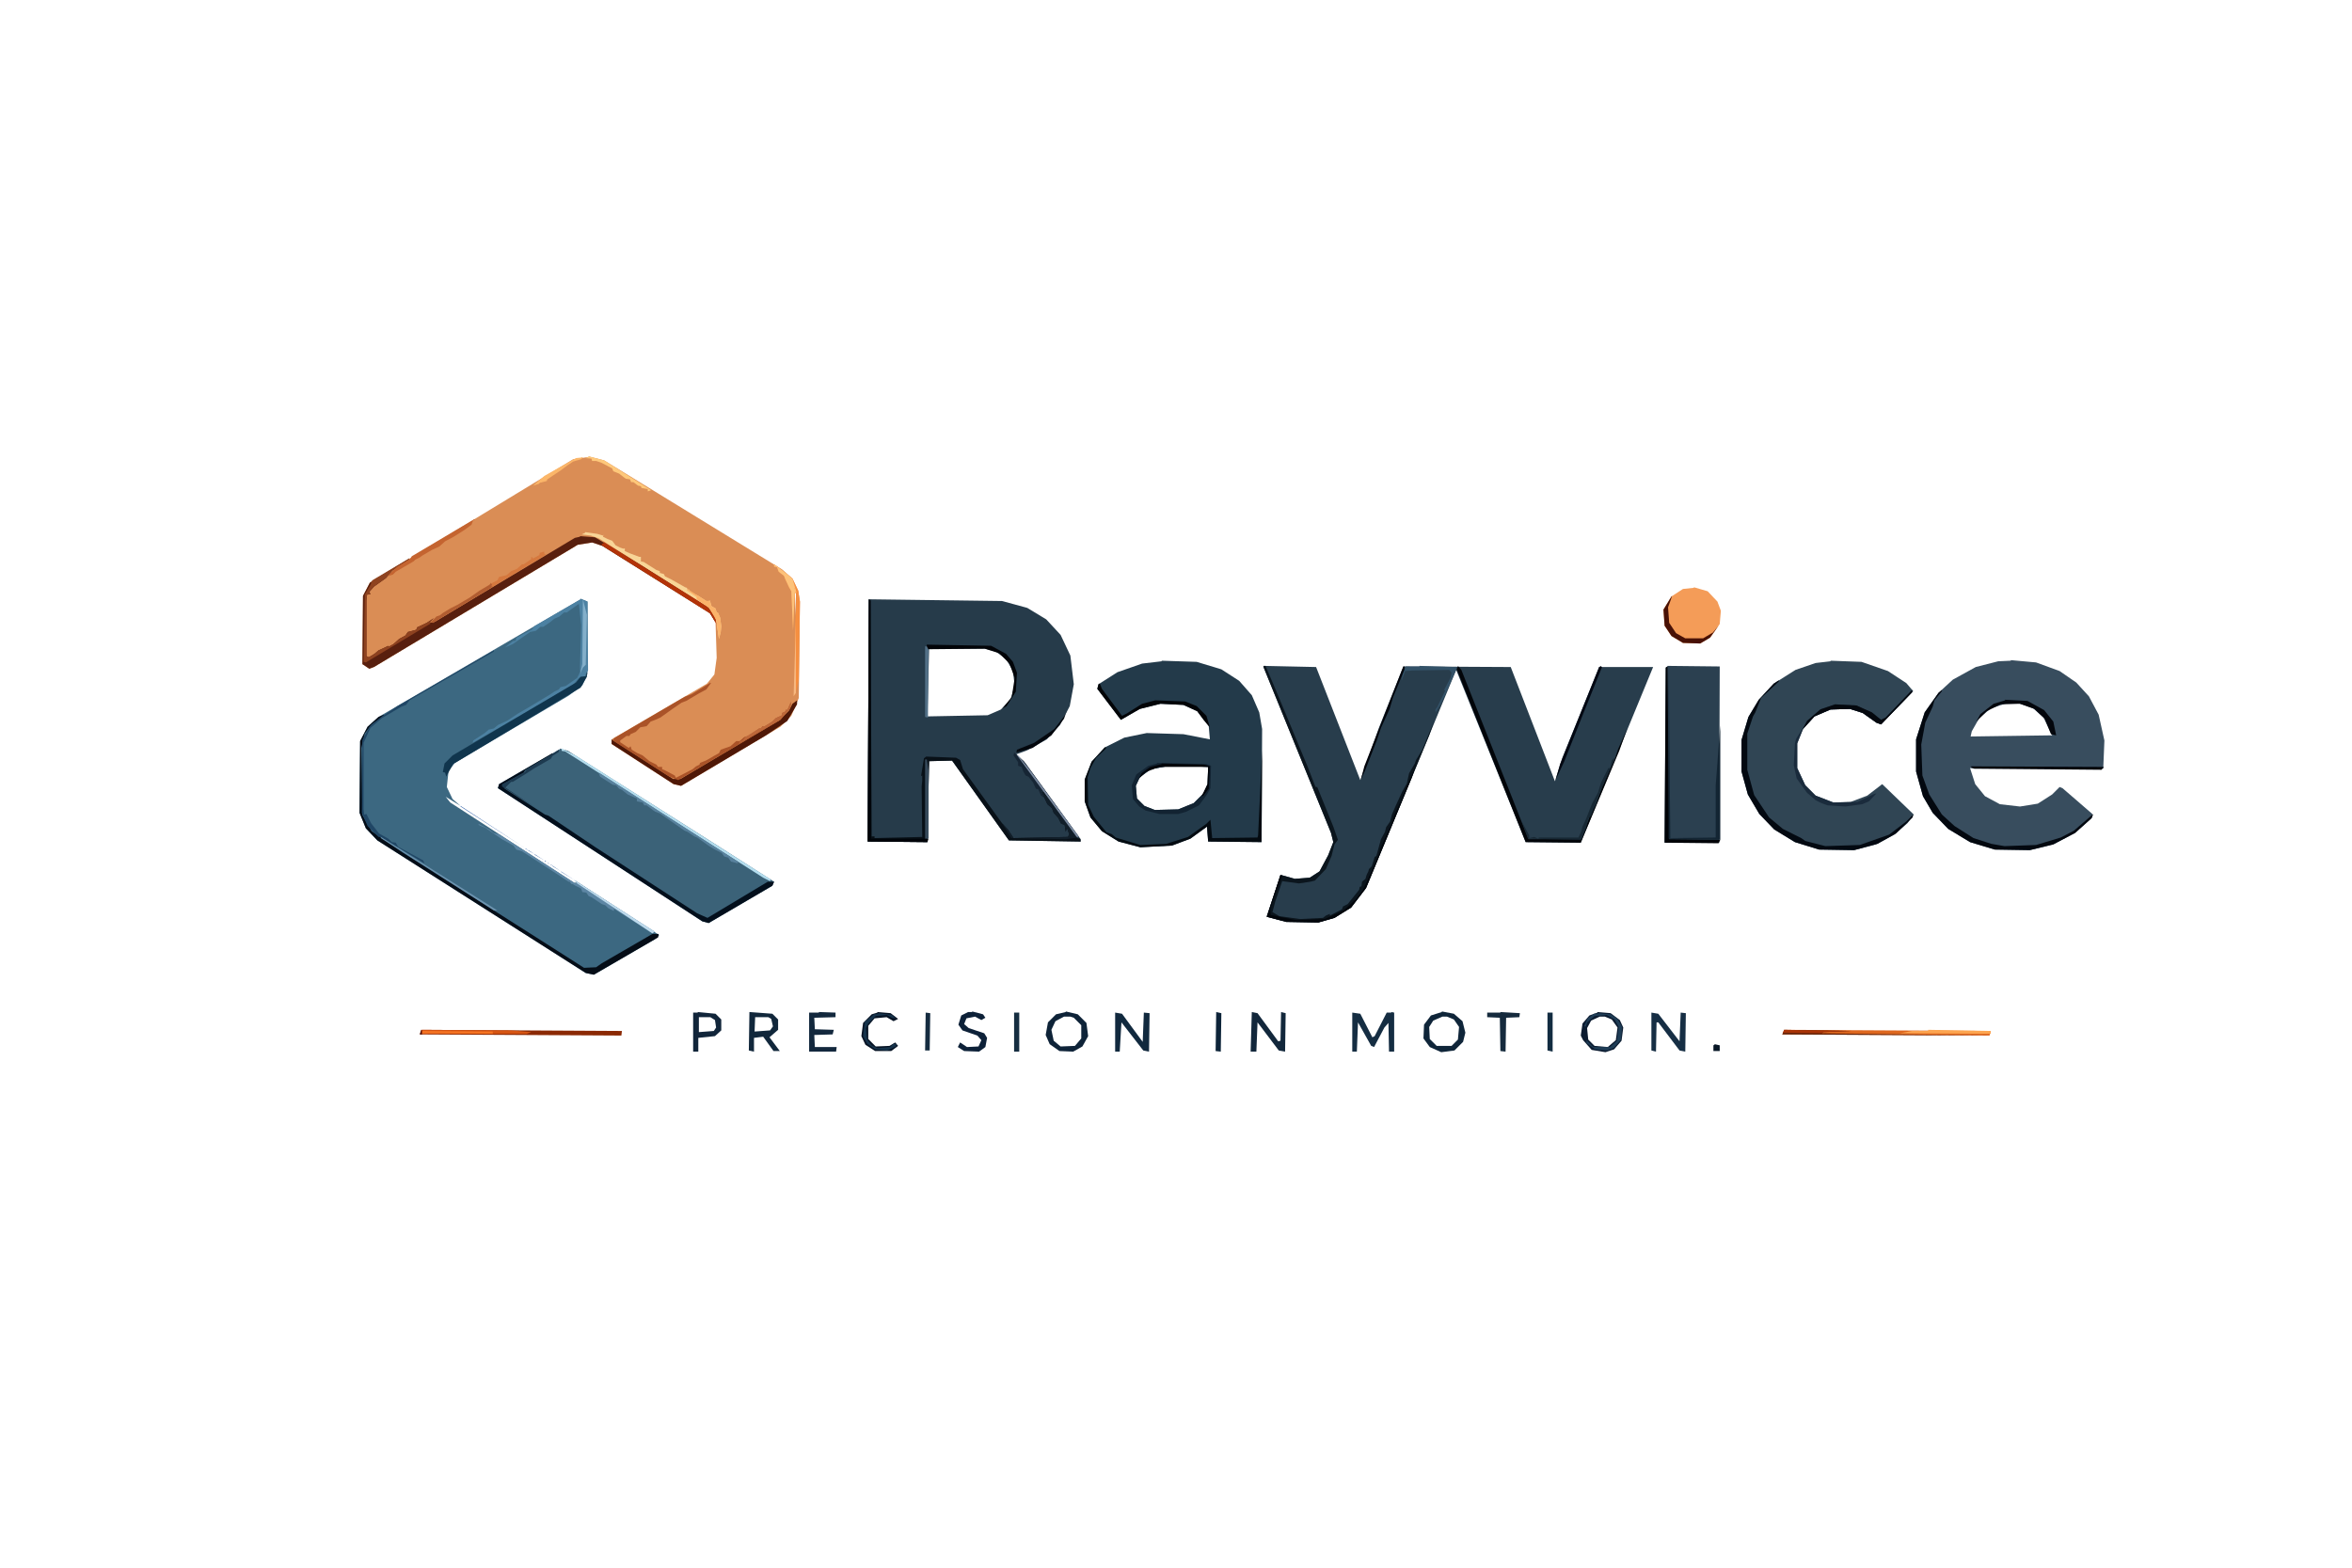
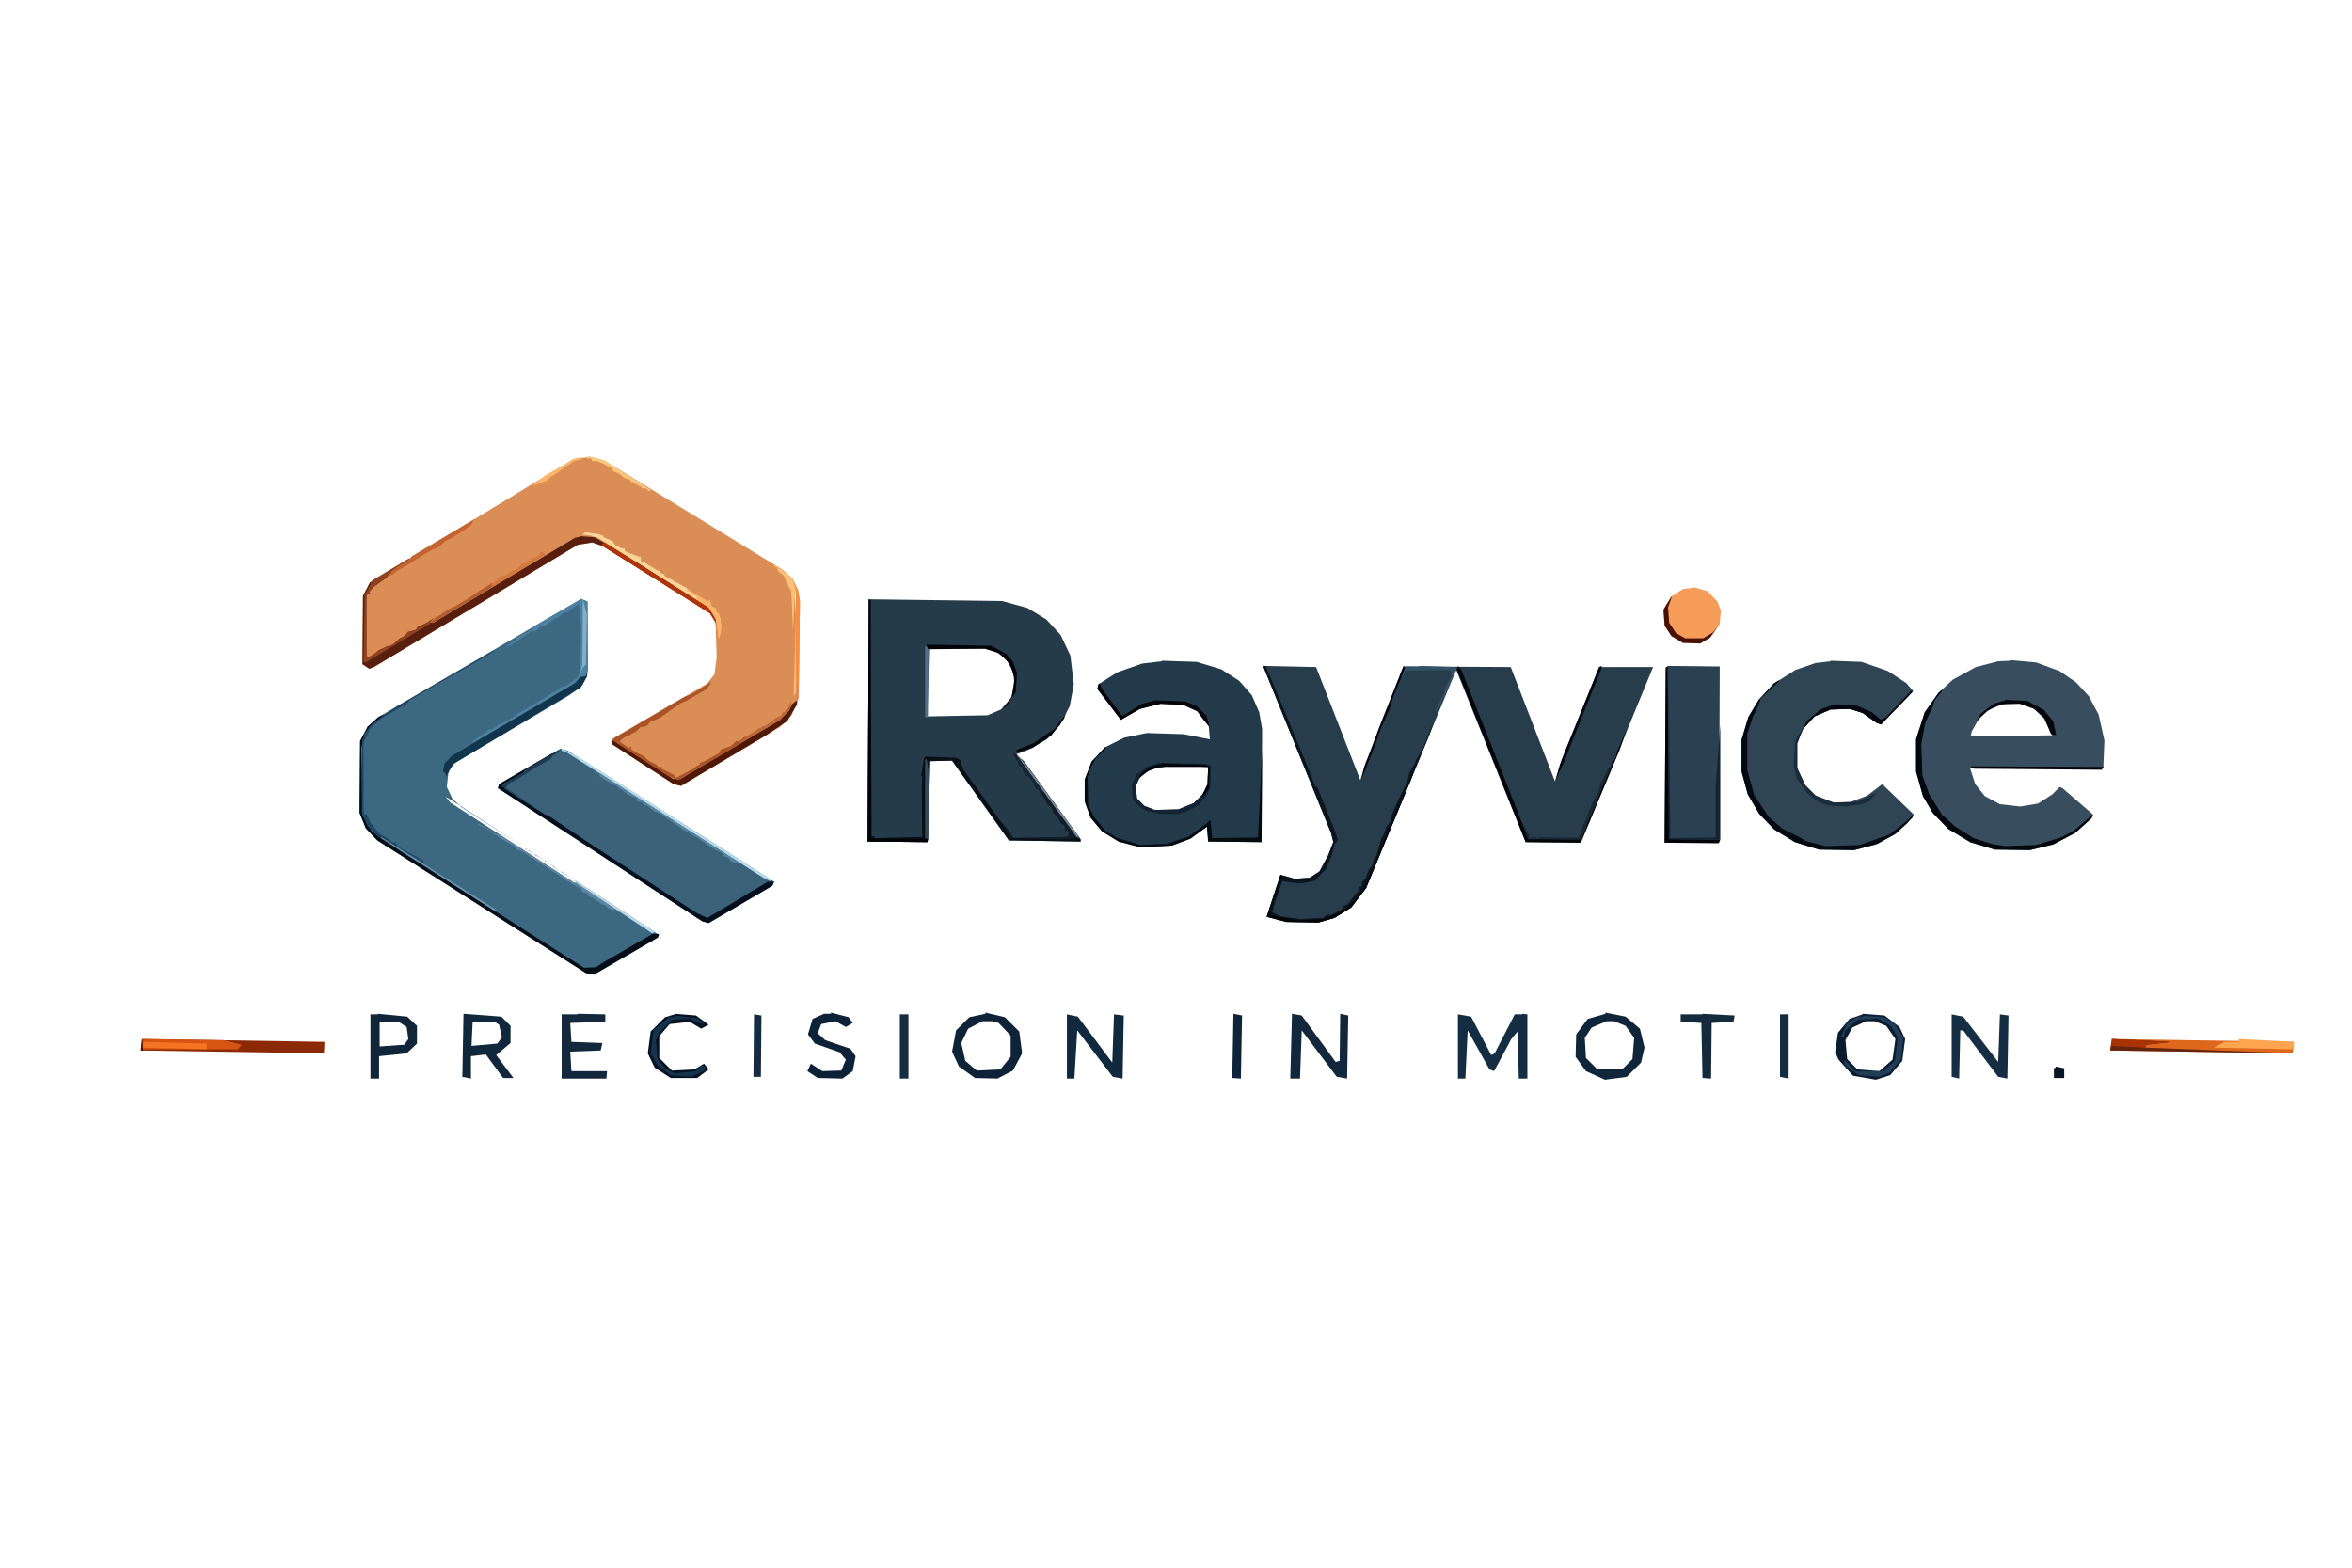
<svg xmlns="http://www.w3.org/2000/svg" version="1.1" width="4242" height="2828" viewBox="0 0 4096 2731" role="img">
  <path d="M1025 795 L1052 802 L1362 992 L1380 1008 L1390 1029 L1393 1048 L1391 1216 L1378 1247 L1359 1266 L1186 1369 L1173 1366 L1065 1296 L1065 1288 L1231 1191 L1244 1175 L1248 1146 L1246 1084 L1236 1068 L1049 951 L1031 945 L1006 949 L651 1162 L643 1165 L631 1157 L632 1038 L644 1015 L998 800 L1025 796 Z M1383 1024 L1384 1027 L1384 1024 Z M1384 1032 L1386 1073 L1386 1032 Z " fill="#DA8D55" />
  <path d="M1011 1043 L1023 1048 L1023 1174 L1014 1194 L990 1212 L792 1329 L781 1343 L778 1371 L788 1392 L802 1404 L776 1388 L784 1398 L1000 1538 L1005 1537 L1000 1533 L1148 1629 L1139 1637 L1034 1698 L1020 1695 L657 1464 L637 1443 L626 1416 L627 1291 L640 1266 L659 1249 L1011 1044 Z " fill="#3C6881" />
  <path d="M2201 1160 L2292 1162 L2369 1359 L2401 1269 L2444 1161 L2631 1162 L2708 1361 L2721 1320 L2785 1162 L2879 1162 L2753 1468 L2657 1467 L2536 1167 L2379 1547 L2353 1581 L2324 1599 L2296 1607 L2240 1606 L2206 1597 L2230 1524 L2255 1531 L2281 1529 L2298 1518 L2313 1490 L2322 1467 L2318 1451 L2200 1161 L2201 1161 Z " fill="#283D4C" />
  <path d="M1513 1044 L1745 1047 L1789 1059 L1822 1079 L1847 1106 L1864 1142 L1870 1192 L1863 1230 L1846 1263 L1823 1288 L1789 1307 L1770 1314 L1786 1330 L1882 1462 L1882 1466 L1757 1464 L1658 1325 L1618 1326 L1615 1467 L1511 1466 L1513 1045 Z M1618 1130 L1615 1248 L1720 1246 L1743 1236 L1760 1218 L1767 1194 L1764 1169 L1752 1148 L1734 1135 L1715 1130 Z " fill="#263B4A" />
  <path d="M3502 1150 L3546 1154 L3587 1169 L3616 1189 L3638 1213 L3655 1245 L3665 1290 L3663 1339 L3438 1339 L3431 1338 L3440 1366 L3457 1387 L3483 1401 L3518 1405 L3549 1400 L3574 1384 L3587 1371 L3592 1373 L3644 1418 L3644 1424 L3614 1451 L3576 1471 L3535 1481 L3474 1480 L3431 1467 L3393 1444 L3366 1416 L3349 1387 L3337 1344 L3337 1288 L3352 1241 L3376 1207 L3401 1184 L3441 1162 L3480 1152 L3502 1151 Z M3495 1225 L3467 1234 L3447 1251 L3434 1274 L3432 1283 L3574 1281 L3559 1250 L3541 1234 L3518 1226 L3513 1225 Z " fill="#384D5E" />
  <path d="M2023 1151 L2084 1153 L2127 1166 L2158 1186 L2180 1211 L2193 1241 L2198 1270 L2197 1467 L2104 1466 L2102 1440 L2073 1461 L2041 1473 L1986 1476 L1948 1466 L1919 1448 L1899 1424 L1889 1396 L1889 1358 L1901 1327 L1924 1302 L1958 1285 L1997 1277 L2061 1279 L2107 1288 L2105 1265 L2085 1239 L2061 1228 L2021 1226 L1985 1235 L1952 1254 L1911 1200 L1913 1192 L1946 1171 L1989 1156 L2023 1152 Z M2037 1334 L2004 1340 L1985 1354 L1978 1369 L1980 1391 L1993 1404 L2011 1411 L2052 1410 L2079 1399 L2096 1382 L2103 1366 L2104 1336 L2059 1334 Z " fill="#233A4A" />
  <path d="M3188 1151 L3242 1153 L3288 1169 L3320 1190 L3332 1204 L3276 1262 L3268 1259 L3244 1242 L3222 1235 L3188 1236 L3160 1248 L3140 1270 L3130 1295 L3130 1338 L3144 1368 L3162 1386 L3193 1398 L3223 1397 L3252 1386 L3278 1366 L3333 1419 L3322 1434 L3299 1454 L3267 1471 L3229 1481 L3168 1480 L3126 1467 L3090 1445 L3064 1418 L3044 1384 L3033 1344 L3033 1289 L3045 1249 L3063 1219 L3089 1191 L3127 1167 L3162 1155 L3188 1152 Z " fill="#304554" />
  <path d="M975 1304 L989 1308 L1243 1469 L1348 1536 L1345 1543 L1234 1608 L1223 1605 L867 1373 L869 1366 L975 1305 Z " fill="#3B6278" />
  <path d="M2904 1160 L2995 1161 L2994 1468 L2899 1468 L2901 1163 L2904 1161 Z " fill="#2B4050" />
  <path d="M1010 934 L1036 936 L1119 986 L1233 1058 L1246 1076 L1246 1084 L1236 1068 L1049 951 L1031 945 L1006 949 L651 1162 L643 1165 L631 1157 L632 1038 L644 1015 L714 972 L683 994 L672 1007 L651 1022 L643 1031 L645 1035 L639 1036 L638 1046 L638 1143 L642 1145 L652 1139 L659 1133 L670 1128 L676 1125 L676 1127 L685 1122 L695 1113 L706 1107 L710 1101 L725 1097 L726 1093 L743 1085 L755 1077 L748 1085 L759 1082 L1001 937 L1010 935 Z M641 1031 L642 1031 Z M694 1114 L695 1114 Z " fill="#581F0E" />
  <path d="M2950 1023 L2974 1030 L2991 1048 L2997 1064 L2995 1087 L2979 1110 L2961 1121 L2931 1120 L2911 1108 L2899 1090 L2897 1062 L2911 1039 L2931 1026 L2950 1024 Z " fill="#F49C58" />
  <path d="M1513 1044 L1516 1046 L1517 1260 L1518 1457 L1523 1457 L1523 1460 L1606 1458 L1605 1370 L1606 1360 L1606 1351 L1604 1352 L1609 1321 L1613 1318 L1665 1320 L1672 1324 L1677 1340 L1745 1434 L1756 1446 L1765 1460 L1860 1458 L1862 1453 L1858 1442 L1856 1449 L1854 1437 L1848 1435 L1843 1425 L1835 1416 L1832 1408 L1824 1401 L1817 1386 L1814 1380 L1819 1380 L1876 1460 L1881 1461 L1882 1466 L1757 1464 L1658 1325 L1618 1326 L1615 1467 L1511 1466 L1513 1045 Z M1605 1409 L1605 1410 Z M1604 1452 L1604 1453 Z " fill="#081017" />
  <path d="M2201 1160 L2204 1160 L2226 1212 L2277 1335 L2291 1371 L2294 1371 L2322 1440 L2330 1463 L2324 1471 L2319 1491 L2309 1514 L2290 1534 L2282 1536 L2262 1539 L2233 1535 L2228 1550 L2221 1570 L2216 1589 L2228 1596 L2264 1601 L2304 1599 L2309 1595 L2316 1592 L2316 1595 L2337 1584 L2339 1579 L2347 1575 L2367 1550 L2368 1545 L2371 1544 L2372 1536 L2378 1531 L2380 1524 L2383 1518 L2384 1514 L2389 1509 L2394 1493 L2397 1491 L2405 1462 L2412 1449 L2414 1441 L2421 1431 L2424 1419 L2431 1403 L2442 1379 L2450 1365 L2454 1347 L2464 1330 L2466 1324 L2477 1306 L2498 1255 L2489 1281 L2379 1547 L2353 1581 L2324 1599 L2296 1607 L2240 1606 L2206 1597 L2230 1524 L2255 1531 L2281 1529 L2298 1518 L2313 1490 L2322 1467 L2318 1451 L2200 1161 L2201 1161 Z M2412 1448 L2413 1448 Z M2331 1458 L2331 1460 Z M2381 1516 L2381 1517 Z M2381 1518 L2381 1521 L2381 1519 Z " fill="#0B151D" />
  <path d="M668 1244 L668 1247 L647 1262 L635 1278 L629 1303 L631 1420 L647 1448 L701 1485 L970 1656 L1017 1686 L1038 1685 L1048 1678 L1136 1627 L1147 1627 L1146 1633 L1034 1698 L1020 1695 L657 1464 L637 1443 L626 1416 L627 1291 L640 1266 L659 1249 L668 1245 Z " fill="#050D17" />
  <path d="M962 1311 L962 1314 L914 1342 L912 1346 L874 1367 L879 1374 L949 1419 L955 1421 L1037 1476 L1214 1591 L1223 1595 L1232 1599 L1337 1536 L1348 1536 L1345 1543 L1234 1608 L1223 1605 L867 1373 L869 1366 L962 1312 Z " fill="#030F1C" />
  <path d="M3382 1200 L3382 1204 L3369 1220 L3366 1231 L3353 1259 L3346 1297 L3348 1351 L3360 1384 L3382 1419 L3404 1439 L3437 1460 L3468 1470 L3491 1474 L3546 1472 L3589 1459 L3612 1447 L3642 1421 L3646 1418 L3642 1426 L3614 1451 L3576 1471 L3535 1481 L3474 1480 L3431 1467 L3393 1444 L3366 1416 L3349 1387 L3337 1344 L3337 1288 L3352 1241 L3376 1207 L3382 1202 Z " fill="#03080F" />
  <path d="M3098 1184 L3098 1187 L3067 1216 L3057 1241 L3053 1248 L3043 1278 L3043 1341 L3055 1385 L3081 1424 L3105 1444 L3137 1460 L3144 1465 L3179 1474 L3239 1472 L3290 1454 L3320 1431 L3332 1419 L3331 1424 L3302 1452 L3270 1470 L3229 1481 L3168 1480 L3126 1467 L3090 1445 L3064 1418 L3044 1384 L3033 1344 L3033 1289 L3045 1249 L3063 1219 L3089 1191 L3098 1185 Z " fill="#030911" />
  <path d="M1011 1043 L1023 1048 L1024 1168 L1020 1174 L1019 1179 L1008 1181 L997 1194 L823 1294 L824 1290 L844 1277 L851 1271 L860 1269 L867 1263 L884 1255 L902 1243 L921 1232 L956 1211 L965 1205 L973 1201 L976 1197 L985 1195 L1005 1181 L1010 1171 L1010 1161 L1012 1089 L1008 1052 L995 1061 L987 1067 L982 1067 L974 1074 L965 1078 L959 1083 L946 1092 L941 1092 L933 1099 L923 1101 L910 1110 L893 1122 L879 1128 L893 1117 L898 1116 L899 1111 L927 1096 L930 1091 L1011 1044 Z M946 1089 L947 1089 Z M935 1097 L935 1098 Z M934 1098 L934 1099 Z M838 1280 L838 1281 Z " fill="#4C81A2" />
-   <path d="M3107 1794 L3467 1796 L3465 1804 L3104 1802 L3107 1795 Z " fill="#DE671E" />
+   <path d="M 3678 1810 L 3995 1815 L 3993 1835 L 3675 1830 L 3678 1812 Z" fill="#DE671E" />
  <path d="M1022 1168 L1022 1179 L1011 1198 L789 1331 L779 1349 L777 1353 L775 1346 L771 1345 L774 1330 L788 1316 L1003 1189 L1011 1179 L1020 1178 L1022 1170 Z " fill="#10354D" />
-   <path d="M733 1794 L1083 1796 L1082 1804 L731 1802 L733 1795 Z " fill="#8B2904" />
+   <path d="M 247 1810 L 565 1815 L 564 1835 L 245 1830 L 247 1812 Z" fill="#8B2904" />
  <path d="M1388 1219 L1388 1227 L1371 1256 L1334 1281 L1186 1369 L1173 1366 L1065 1296 L1065 1288 L1172 1357 L1185 1357 L1357 1255 L1374 1238 L1380 1226 L1388 1220 Z " fill="#4F1807" />
  <path d="M2539 1160 L2545 1167 L2628 1376 L2660 1457 L2662 1462 L2754 1462 L2769 1421 L2779 1402 L2791 1369 L2813 1320 L2818 1305 L2834 1269 L2820 1308 L2753 1468 L2657 1467 L2537 1166 L2539 1161 Z " fill="#020509" />
  <path d="M1236 1189 L1238 1190 L1230 1201 L1217 1208 L1195 1221 L1187 1224 L1171 1235 L1150 1250 L1141 1254 L1133 1257 L1126 1265 L1115 1267 L1107 1275 L1098 1279 L1096 1282 L1091 1282 L1080 1290 L1080 1293 L1095 1303 L1098 1300 L1100 1306 L1110 1312 L1119 1316 L1131 1326 L1143 1332 L1146 1336 L1153 1336 L1153 1340 L1158 1342 L1175 1351 L1177 1355 L1206 1340 L1212 1335 L1218 1332 L1219 1329 L1229 1325 L1238 1320 L1243 1317 L1252 1312 L1255 1306 L1272 1300 L1282 1291 L1288 1291 L1296 1284 L1303 1282 L1322 1269 L1325 1269 L1328 1265 L1332 1265 L1345 1257 L1351 1251 L1362 1246 L1362 1242 L1367 1240 L1369 1236 L1371 1237 L1378 1222 L1376 1234 L1359 1254 L1181 1359 L1164 1352 L1067 1290 L1069 1286 L1192 1214 L1205 1209 L1236 1190 Z M1096 1278 L1097 1278 Z M1095 1279 L1096 1279 Z M1221 1205 L1221 1206 Z M1328 1264 L1328 1265 Z M1219 1327 L1219 1328 Z M1220 1328 L1220 1329 Z " fill="#AA5328" />
  <path d="M1926 1301 L1926 1304 L1909 1320 L1899 1338 L1894 1354 L1895 1402 L1905 1423 L1927 1450 L1936 1453 L1943 1459 L1986 1472 L2031 1470 L2069 1458 L2101 1435 L2108 1428 L2111 1460 L2190 1459 L2191 1455 L2198 1307 L2197 1467 L2104 1466 L2102 1440 L2073 1461 L2041 1473 L1986 1476 L1948 1466 L1919 1448 L1899 1424 L1889 1396 L1889 1358 L1901 1327 L1924 1302 L1926 1302 Z M2177 1458 L2177 1459 Z " fill="#040B11" />
  <path d="M2904 1160 L2907 1462 L2996 1463 L2993 1469 L2899 1468 L2901 1163 L2904 1161 Z " fill="#000307" />
  <path d="M3330 1201 L3330 1206 L3276 1262 L3268 1259 L3244 1242 L3222 1235 L3188 1236 L3160 1248 L3140 1270 L3130 1295 L3130 1338 L3144 1368 L3162 1386 L3193 1398 L3235 1397 L3262 1384 L3268 1382 L3255 1396 L3243 1401 L3214 1405 L3183 1403 L3177 1401 L3170 1398 L3162 1394 L3147 1381 L3134 1363 L3129 1356 L3124 1333 L3126 1295 L3128 1287 L3149 1254 L3172 1235 L3196 1227 L3233 1229 L3260 1241 L3276 1254 L3284 1250 L3330 1202 Z M3255 1393 L3256 1393 Z M3254 1394 L3255 1394 Z M3239 1401 L3240 1401 Z " fill="#1A2B3C" />
  <path d="M2015 1329 L2101 1331 L2109 1334 L2108 1373 L2102 1384 L2088 1403 L2080 1407 L2066 1414 L2052 1418 L2019 1418 L1995 1412 L1984 1405 L1973 1392 L1971 1368 L1979 1349 L2000 1334 L2015 1330 Z M2037 1334 L2004 1340 L1985 1354 L1978 1369 L1980 1391 L1993 1404 L2011 1411 L2052 1410 L2079 1399 L2096 1382 L2103 1366 L2104 1336 L2059 1334 Z M1971 1363 L1971 1364 Z " fill="#122332" />
-   <path d="M2423 1763 L2428 1764 L2428 1832 L2419 1832 L2418 1782 L2411 1790 L2393 1824 L2388 1822 L2365 1781 L2363 1832 L2355 1832 L2355 1764 L2369 1766 L2390 1807 L2394 1805 L2415 1764 L2423 1764 Z " fill="#152D42" />
+   <path d="M 2651 1766 L 2660 1767 L 2660 1879 L 2645 1879 L 2643 1797 L 2632 1810 L 2602 1866 L 2594 1863 L 2556 1795 L 2552 1879 L 2539 1879 L 2539 1767 L 2562 1771 L 2597 1838 L 2603 1835 L 2638 1767 L 2651 1767 Z" fill="#152D42" />
  <path d="M1513 1044 L1516 1046 L1517 1461 L1617 1461 L1615 1467 L1511 1466 L1513 1045 Z " fill="#000409" />
  <path d="M1022 926 L1022 927 Z M1019 927 L1040 930 L1050 933 L1051 931 L1050 935 L1058 939 L1066 942 L1072 950 L1080 954 L1086 956 L1088 955 L1088 960 L1097 964 L1113 970 L1116 970 L1116 978 L1121 979 L1143 993 L1149 995 L1149 998 L1156 1000 L1158 1004 L1170 1010 L1193 1023 L1196 1024 L1198 1028 L1199 1026 L1203 1032 L1216 1038 L1230 1047 L1234 1047 L1236 1046 L1239 1056 L1246 1060 L1248 1067 L1250 1067 L1254 1076 L1256 1091 L1255 1101 L1252 1113 L1247 1080 L1235 1059 L1043 938 L1029 933 L1013 931 L1019 928 Z M1043 930 L1043 931 Z " fill="#F8D597" />
-   <path d="M2180 1763 L2190 1765 L2226 1814 L2230 1813 L2231 1763 L2239 1765 L2238 1832 L2227 1830 L2190 1781 L2188 1832 L2178 1832 L2180 1764 Z " fill="#12273B" />
+   <path d="M 2250 1766 L 2267 1769 L 2326 1850 L 2333 1848 L 2334 1766 L 2348 1769 L 2346 1879 L 2328 1876 L 2267 1795 L 2264 1879 L 2247 1879 L 2250 1767 Z" fill="#12273B" />
  <path d="M1348 983 L1368 998 L1380 1008 L1390 1029 L1393 1048 L1391 1184 L1384 1213 L1384 1108 L1387 1035 L1384 1032 L1381 1098 L1378 1030 L1374 1023 L1367 1008 L1366 1005 L1365 1003 L1356 996 L1353 988 L1348 987 Z M1383 1024 L1384 1027 L1384 1024 Z " fill="#F68F40" />
-   <path d="M1942 1764 L1954 1766 L1990 1815 L1992 1764 L2002 1765 L2001 1832 L1991 1830 L1953 1781 L1950 1832 L1942 1832 L1942 1766 Z " fill="#11293E" />
-   <path d="M2876 1764 L2888 1766 L2925 1814 L2927 1764 L2936 1765 L2935 1832 L2925 1830 L2888 1781 L2885 1781 L2884 1832 L2876 1830 Z " fill="#162E44" />
-   <path d="M2511 1762 L2532 1766 L2547 1779 L2552 1799 L2548 1815 L2533 1830 L2510 1833 L2490 1824 L2479 1809 L2480 1785 L2492 1769 L2511 1763 Z M2512 1771 L2496 1778 L2489 1789 L2490 1810 L2502 1822 L2528 1822 L2539 1811 L2541 1789 L2532 1776 L2520 1771 Z " fill="#0F2539" />
-   <path d="M1856 1762 L1877 1767 L1892 1782 L1895 1805 L1885 1823 L1869 1832 L1845 1831 L1828 1819 L1821 1803 L1825 1781 L1839 1767 L1856 1763 Z M1853 1771 L1838 1779 L1831 1794 L1835 1813 L1847 1823 L1872 1822 L1883 1809 L1883 1786 L1870 1773 L1864 1771 Z " fill="#0E2338" />
-   <path d="M1305 1763 L1345 1766 L1355 1776 L1355 1794 L1340 1807 L1358 1831 L1347 1831 L1329 1806 L1313 1808 L1313 1832 L1304 1830 L1305 1764 Z M1315 1772 L1314 1797 L1341 1795 L1346 1788 L1343 1775 L1338 1772 Z " fill="#11273B" />
+   <path d="M 1858 1767 L 1877 1771 L 1937 1851 L 1940 1767 L 1957 1769 L 1955 1879 L 1938 1876 L 1876 1795 L 1871 1879 L 1858 1879 L 1858 1771 Z" fill="#11293E" />
+   <path d="M 3399 1767 L 3419 1771 L 3480 1850 L 3483 1767 L 3498 1769 L 3496 1879 L 3480 1876 L 3419 1795 L 3414 1795 L 3412 1879 L 3399 1876 Z" fill="#162E44" />
+   <path d="M 2796 1764 L 2831 1771 L 2856 1792 L 2864 1825 L 2858 1851 L 2833 1876 L 2795 1881 L 2762 1866 L 2744 1841 L 2745 1802 L 2765 1775 L 2796 1766 Z M 2798 1779 L 2772 1790 L 2760 1808 L 2762 1843 L 2782 1863 L 2825 1863 L 2843 1845 L 2846 1808 L 2831 1787 L 2811 1779 Z" fill="#0F2539" />
+   <path d="M 1716 1764 L 1750 1772 L 1775 1797 L 1780 1835 L 1764 1865 L 1737 1879 L 1698 1878 L 1670 1858 L 1658 1832 L 1665 1795 L 1688 1772 L 1716 1766 Z M 1711 1779 L 1686 1792 L 1674 1817 L 1681 1848 L 1701 1865 L 1742 1863 L 1760 1841 L 1760 1804 L 1739 1782 L 1729 1779 Z" fill="#0E2338" />
+   <path d="M 807 1766 L 873 1771 L 889 1787 L 889 1817 L 864 1838 L 894 1878 L 876 1878 L 846 1837 L 820 1840 L 820 1879 L 805 1876 L 807 1767 Z M 823 1780 L 821 1822 L 866 1818 L 874 1807 L 869 1785 L 861 1780 Z" fill="#11273B" />
  <path d="M2906 1160 L2909 1460 L2988 1459 L2988 1368 L2996 1263 L2996 1463 L2906 1461 Z " fill="#132533" />
-   <path d="M2782 1763 L2805 1765 L2821 1777 L2827 1790 L2824 1813 L2811 1828 L2796 1833 L2772 1829 L2757 1812 L2753 1804 L2756 1783 L2768 1769 L2782 1764 Z M2786 1771 L2771 1778 L2764 1791 L2766 1811 L2777 1822 L2800 1824 L2814 1812 L2817 1790 L2807 1776 L2795 1771 Z " fill="#0B1B30" />
+   <path d="M 3244 1766 L 3282 1769 L 3308 1789 L 3318 1810 L 3313 1848 L 3292 1873 L 3267 1881 L 3227 1874 L 3202 1846 L 3196 1833 L 3201 1799 L 3221 1775 L 3244 1767 Z M 3250 1779 L 3226 1790 L 3214 1812 L 3217 1845 L 3235 1863 L 3273 1866 L 3296 1846 L 3301 1810 L 3285 1787 L 3265 1779 Z" fill="#0B1B30" />
  <path d="M1051 944 L1232 1057 L1245 1074 L1248 1088 L1237 1069 L1048 950 L1048 947 L1051 947 Z " fill="#B33308" />
  <path d="M833 1435 L852 1445 L859 1451 L870 1454 L1002 1539 L1005 1537 L1000 1533 L1140 1623 L1136 1626 L1069 1583 L1069 1587 L1059 1582 L1054 1577 L1048 1575 L1030 1563 L1025 1561 L1021 1555 L1014 1554 L1012 1548 L1002 1543 L997 1540 L995 1540 L992 1536 L990 1536 L975 1526 L909 1483 L899 1480 L894 1473 L874 1462 L845 1442 L835 1438 L833 1436 Z " fill="#5D86A4" />
  <path d="M712 972 L713 975 L683 994 L672 1007 L651 1022 L643 1031 L645 1035 L639 1036 L638 1046 L638 1143 L642 1145 L652 1139 L659 1133 L670 1128 L676 1125 L676 1127 L685 1122 L695 1113 L706 1107 L710 1101 L725 1097 L726 1093 L743 1085 L755 1077 L748 1085 L750 1086 L637 1154 L633 1153 L635 1036 L645 1019 L648 1011 L712 973 Z M641 1031 L642 1031 Z M694 1114 L695 1114 Z " fill="#8E421F" />
  <path d="M2466 1332 L2459 1354 L2379 1547 L2353 1581 L2324 1599 L2296 1607 L2240 1606 L2206 1597 L2230 1524 L2233 1526 L2220 1560 L2212 1584 L2213 1594 L2258 1603 L2307 1601 L2341 1585 L2362 1566 L2373 1551 L2377 1543 L2391 1513 L2402 1487 L2404 1478 L2423 1437 L2429 1418 L2443 1389 L2450 1370 L2466 1333 Z " fill="#02060B" />
-   <path d="M1426 1763 L1455 1764 L1455 1772 L1418 1773 L1419 1793 L1452 1794 L1450 1802 L1418 1803 L1419 1824 L1457 1824 L1456 1832 L1409 1832 L1409 1764 L1426 1764 Z " fill="#13283D" />
+   <path d="M 1006 1766 L 1054 1767 L 1054 1780 L 993 1782 L 995 1815 L 1049 1817 L 1046 1830 L 993 1832 L 995 1866 L 1057 1866 L 1056 1879 L 978 1879 L 978 1767 L 1006 1767 Z" fill="#13283D" />
  <path d="M1915 1190 L1919 1200 L1954 1247 L1962 1243 L1989 1226 L2012 1220 L2064 1222 L2084 1230 L2101 1247 L2107 1267 L2096 1254 L2085 1239 L2061 1228 L2021 1226 L1985 1235 L1952 1254 L1911 1200 L1913 1192 L1915 1191 Z " fill="#020407" />
  <path d="M860 1132 L860 1135 L713 1220 L707 1228 L699 1231 L665 1251 L645 1268 L633 1294 L633 1409 L634 1419 L638 1418 L646 1434 L660 1452 L676 1461 L682 1467 L689 1468 L693 1475 L704 1481 L737 1499 L739 1504 L678 1467 L663 1458 L659 1458 L640 1439 L630 1416 L631 1289 L644 1265 L665 1248 L692 1230 L860 1133 Z M670 1456 L670 1457 Z " fill="#204665" />
  <path d="M978 1304 L1002 1316 L1342 1532 L1341 1535 L1329 1529 L984 1309 L978 1308 Z " fill="#B4DDEE" />
-   <path d="M1215 1763 L1246 1766 L1256 1776 L1256 1795 L1245 1805 L1216 1808 L1216 1832 L1207 1832 L1207 1764 L1215 1764 Z M1217 1772 L1217 1798 L1243 1796 L1247 1790 L1245 1777 L1237 1772 Z " fill="#11253A" />
-   <path d="M3107 1794 L3224 1796 L3175 1798 L3173 1800 L3465 1804 L3104 1802 L3107 1795 Z " fill="#63250D" />
-   <path d="M1693 1762 L1712 1767 L1716 1773 L1709 1777 L1698 1771 L1683 1774 L1679 1784 L1687 1791 L1714 1800 L1719 1808 L1716 1824 L1705 1832 L1679 1831 L1668 1824 L1672 1816 L1684 1824 L1704 1823 L1709 1812 L1702 1804 L1676 1795 L1669 1785 L1674 1769 L1686 1763 L1693 1763 Z " fill="#0D2138" />
+   <path d="M 658 1766 L 709 1771 L 726 1787 L 726 1818 L 708 1835 L 660 1840 L 660 1879 L 645 1879 L 645 1767 L 658 1767 Z M 661 1780 L 661 1823 L 704 1820 L 711 1810 L 708 1789 L 694 1780 Z" fill="#11253A" />
+   <path d="M 3678 1810 L 3781 1815 L 3738 1820 L 3736 1825 L 3993 1835 L 3675 1830 L 3678 1812 Z" fill="#63250D" />
+   <path d="M 1447 1764 L 1478 1772 L 1485 1782 L 1473 1789 L 1455 1779 L 1430 1784 L 1424 1800 L 1437 1812 L 1481 1827 L 1490 1840 L 1485 1866 L 1467 1879 L 1424 1878 L 1406 1866 L 1412 1853 L 1432 1866 L 1465 1865 L 1473 1846 L 1462 1833 L 1419 1818 L 1407 1802 L 1415 1775 L 1435 1766 L 1447 1766 Z" fill="#0D2138" />
  <path d="M1614 1123 L1726 1125 L1752 1139 L1764 1153 L1771 1172 L1769 1205 L1753 1230 L1746 1234 L1762 1214 L1767 1181 L1758 1156 L1740 1138 L1715 1130 L1615 1131 L1614 1129 Z " fill="#020408" />
-   <path d="M1528 1763 L1551 1765 L1564 1775 L1556 1779 L1544 1772 L1523 1774 L1512 1787 L1512 1810 L1525 1823 L1549 1822 L1559 1816 L1564 1822 L1552 1831 L1524 1831 L1507 1820 L1500 1805 L1503 1782 L1518 1767 L1528 1764 Z " fill="#061324" />
-   <path d="M735 1794 L890 1795 L925 1798 L917 1801 L734 1801 L735 1796 Z " fill="#D65513" />
+   <path d="M 1175 1766 L 1212 1769 L 1234 1785 L 1221 1792 L 1201 1780 L 1166 1784 L 1148 1805 L 1148 1843 L 1170 1865 L 1209 1863 L 1226 1853 L 1234 1863 L 1214 1878 L 1168 1878 L 1140 1860 L 1128 1835 L 1133 1797 L 1158 1772 L 1175 1767 Z" fill="#061324" />
+   <path d="M 249 1810 L 389 1812 L 421 1820 L 414 1828 L 248 1828 L 249 1815 Z" fill="#D65513" />
  <path d="M3433 1335 L3664 1336 L3660 1341 L3438 1339 L3432 1336 L3433 1336 Z " fill="#01040A" />
  <path d="M947 959 L948 965 L951 966 L754 1085 L750 1084 L760 1074 L766 1072 L771 1068 L784 1060 L796 1054 L818 1041 L835 1029 L852 1019 L856 1016 L866 1011 L869 1005 L882 1002 L890 995 L900 991 L909 983 L912 983 L925 974 L925 970 L927 971 L928 973 L939 967 L940 963 L947 961 Z M926 974 L927 974 Z M759 1075 L760 1075 Z " fill="#D5783E" />
  <path d="M3330 1201 L3330 1206 L3276 1262 L3268 1259 L3244 1242 L3222 1235 L3188 1236 L3160 1248 L3140 1270 L3137 1275 L3147 1256 L3170 1236 L3196 1227 L3233 1229 L3260 1241 L3276 1254 L3284 1250 L3330 1202 Z " fill="#04080E" />
  <path d="M825 904 L827 906 L824 906 L821 914 L809 923 L790 935 L775 943 L765 952 L752 958 L735 968 L731 971 L723 975 L720 978 L689 996 L684 1001 L674 1004 L692 987 L714 974 L717 969 L825 905 Z M719 979 L719 980 Z M672 1005 L672 1006 Z " fill="#C46430" />
  <path d="M1043 1346 L1285 1501 L1285 1504 L1273 1501 L1268 1494 L1261 1492 L1257 1486 L1245 1480 L1235 1474 L1214 1459 L1209 1457 L1197 1449 L1192 1447 L1149 1417 L1141 1414 L1138 1412 L1126 1403 L1122 1403 L1119 1398 L1109 1396 L1109 1391 L1093 1384 L1083 1376 L1078 1374 L1073 1368 L1067 1367 L1045 1353 L1043 1348 Z " fill="#58819D" />
  <path d="M3492 1219 L3531 1221 L3560 1237 L3576 1257 L3581 1281 L3572 1279 L3561 1252 L3543 1235 L3518 1226 L3484 1227 L3460 1239 L3442 1257 L3449 1244 L3472 1226 L3492 1220 Z " fill="#03060C" />
-   <path d="M2613 1763 L2647 1765 L2646 1772 L2623 1773 L2622 1832 L2613 1831 L2612 1773 L2590 1772 L2590 1764 L2613 1764 Z " fill="#152A3D" />
+   <path d="M 2965 1766 L 3021 1769 L 3019 1780 L 2981 1782 L 2980 1879 L 2965 1878 L 2963 1782 L 2927 1780 L 2927 1767 L 2965 1767 Z" fill="#152A3D" />
  <path d="M2912 1038 L2909 1047 L2905 1058 L2907 1085 L2919 1103 L2935 1112 L2966 1112 L2983 1102 L2993 1090 L2978 1111 L2961 1121 L2931 1120 L2911 1108 L2899 1090 L2897 1062 L2911 1039 L2912 1039 Z " fill="#481106" />
  <path d="M2787 1160 L2790 1162 L2757 1244 L2724 1327 L2709 1359 L2717 1331 L2785 1162 L2787 1161 Z " fill="#020712" />
  <path d="M1766 1311 L1783 1326 L1879 1458 L1875 1458 L1818 1379 L1813 1379 L1817 1387 L1820 1391 L1813 1386 L1808 1375 L1804 1374 L1799 1363 L1791 1353 L1786 1351 L1782 1344 L1779 1336 L1773 1334 L1773 1328 L1765 1316 L1766 1312 Z " fill="#162534" />
  <path d="M2811 1317 L2811 1325 L2788 1376 L2771 1421 L2766 1426 L2762 1443 L2753 1463 L2661 1461 L2650 1431 L2663 1455 L2663 1460 L2672 1458 L2679 1461 L2680 1459 L2749 1459 L2754 1448 L2756 1440 L2762 1427 L2773 1399 L2783 1381 L2788 1364 L2801 1338 L2804 1338 L2807 1325 L2811 1320 Z M2790 1358 L2790 1359 Z M2789 1359 L2789 1360 Z M2766 1414 L2766 1415 Z M2672 1457 L2672 1458 Z " fill="#172834" />
  <path d="M1815 1378 L1839 1407 L1876 1459 L1856 1462 L1761 1460 L1745 1434 L1756 1446 L1765 1460 L1860 1458 L1862 1453 L1858 1442 L1856 1449 L1854 1437 L1848 1435 L1843 1425 L1835 1416 L1832 1408 L1824 1401 L1817 1386 L1814 1380 L1815 1380 Z " fill="#111E29" />
-   <path d="M3358 1794 L3467 1796 L3467 1801 L3309 1800 L3330 1796 L3358 1796 Z " fill="#FDA550" />
+   <path d="M 3899 1810 L 3995 1815 L 3995 1828 L 3856 1825 L 3874 1815 L 3899 1815 Z" fill="#FDA550" />
  <path d="M2472 1160 L2537 1162 L2536 1167 L2516 1212 L2508 1228 L2500 1241 L2500 1236 L2503 1232 L2517 1203 L2515 1202 L2526 1181 L2528 1172 L2524 1167 L2460 1168 L2447 1169 L2441 1186 L2443 1173 L2448 1161 L2472 1161 Z M2502 1232 L2502 1233 Z " fill="#335268" />
-   <path d="M733 1794 L735 1802 L1083 1802 L731 1802 L733 1795 Z " fill="#4E1009" />
+   <path d="M 247 1810 L 249 1830 L 565 1830 L 245 1830 L 247 1812 Z" fill="#4E1009" />
  <path d="M1015 1044 L1022 1071 L1020 1158 L1015 1163 L1010 1174 L1014 1157 L1015 1045 Z " fill="#83AFCA" />
  <path d="M2446 1160 L2446 1166 L2426 1215 L2420 1235 L2405 1268 L2398 1289 L2377 1343 L2370 1358 L2376 1335 L2444 1161 L2446 1161 Z " fill="#02050C" />
  <path d="M1611 1323 L1614 1323 L1617 1342 L1617 1461 L1611 1461 Z " fill="#35495A" />
  <path d="M1025 795 L1052 802 L1134 854 L1128 856 L1128 852 L1117 850 L1116 847 L1111 846 L1103 840 L1099 840 L1097 835 L1090 834 L1087 832 L1078 825 L1068 821 L1066 816 L1047 806 L1038 803 L1031 803 L1030 799 L1019 798 L1025 796 Z M1128 851 L1129 851 Z " fill="#FEC87A" />
  <path d="M1611 1126 L1614 1126 L1617 1132 L1616 1250 L1611 1249 Z " fill="#527087" />
-   <path d="M1766 1764 L1775 1764 L1775 1832 L1766 1832 L1766 1765 Z " fill="#162E41" />
+   <path d="M 1567 1767 L 1582 1767 L 1582 1879 L 1567 1879 L 1567 1769 Z" fill="#162E41" />
  <path d="M2023 1330 L2097 1332 L2107 1335 L2105 1374 L2095 1387 L2093 1386 L2103 1366 L2104 1336 L2019 1336 L1995 1345 L1983 1357 L1988 1347 L2003 1336 L2023 1331 Z " fill="#02050A" />
-   <path d="M2783 1765 L2805 1767 L2817 1775 L2825 1789 L2823 1811 L2811 1825 L2799 1830 L2778 1828 L2763 1817 L2763 1812 L2775 1824 L2804 1824 L2816 1813 L2819 1789 L2812 1776 L2798 1768 L2777 1770 L2764 1781 L2762 1788 L2759 1788 L2765 1774 L2776 1766 L2783 1766 Z " fill="#1F3D56" />
-   <path d="M2118 1763 L2127 1765 L2126 1832 L2117 1831 L2118 1764 Z " fill="#0D2439" />
-   <path d="M1612 1764 L1620 1765 L1619 1830 L1611 1830 L1612 1765 Z " fill="#152C40" />
+   <path d="M 3245 1769 L 3282 1772 L 3301 1785 L 3315 1808 L 3311 1845 L 3292 1868 L 3272 1876 L 3237 1873 L 3212 1855 L 3212 1846 L 3232 1866 L 3280 1866 L 3300 1848 L 3305 1808 L 3293 1787 L 3270 1774 L 3235 1777 L 3214 1795 L 3211 1807 L 3206 1807 L 3216 1784 L 3234 1771 L 3245 1771 Z" fill="#1F3D56" />
+   <path d="M 2148 1766 L 2163 1769 L 2161 1879 L 2146 1878 L 2148 1767 Z" fill="#0D2439" />
+   <path d="M 1313 1767 L 1326 1769 L 1325 1876 L 1312 1876 L 1313 1769 Z" fill="#152C40" />
  <path d="M973 1305 L973 1310 L962 1317 L959 1322 L931 1338 L914 1349 L893 1362 L890 1362 L880 1372 L934 1408 L874 1370 L875 1366 L901 1352 L914 1345 L918 1339 L964 1312 L973 1306 Z M953 1325 L953 1326 Z M952 1326 L952 1327 Z M951 1327 L951 1328 Z M950 1328 L950 1329 Z M949 1329 L949 1330 Z M900 1357 L900 1359 Z " fill="#1D3A50" />
  <path d="M1348 983 L1368 998 L1380 1008 L1387 1032 L1384 1032 L1381 1098 L1378 1030 L1374 1023 L1367 1008 L1366 1005 L1365 1003 L1356 996 L1353 988 L1348 987 Z M1383 1024 L1384 1027 L1384 1024 Z " fill="#FDC27A" />
  <path d="M1000 1533 L1140 1623 L1136 1626 L1005 1539 L1000 1534 Z " fill="#BDDAEC" />
  <path d="M854 1015 L857 1019 L855 1021 L858 1022 L754 1085 L750 1084 L760 1074 L766 1072 L771 1068 L784 1060 L796 1054 L818 1041 L835 1029 L852 1019 L854 1017 Z M759 1075 L760 1075 Z " fill="#B15D31" />
-   <path d="M3107 1794 L3224 1796 L3175 1798 L3173 1800 L3105 1799 L3107 1795 Z " fill="#A93305" />
-   <path d="M736 1796 L858 1797 L858 1801 L735 1800 L736 1797 Z " fill="#F57423" />
-   <path d="M2695 1764 L2704 1764 L2704 1832 L2695 1830 Z " fill="#122C41" />
-   <path d="M1529 1765 L1553 1768 L1560 1774 L1553 1773 L1544 1768 L1525 1770 L1512 1783 L1508 1791 L1510 1811 L1518 1821 L1528 1826 L1550 1824 L1556 1818 L1561 1819 L1560 1823 L1545 1830 L1524 1828 L1510 1818 L1503 1805 L1506 1780 L1522 1767 L1529 1766 Z " fill="#16334B" />
+   <path d="M 3678 1810 L 3781 1815 L 3738 1820 L 3736 1825 L 3676 1822 L 3678 1812 Z" fill="#A93305" />
+   <path d="M 249 1815 L 360 1818 L 360 1828 L 249 1825 L 249 1818 Z" fill="#F57423" />
+   <path d="M 3100 1767 L 3115 1767 L 3115 1879 L 3100 1876 Z" fill="#122C41" />
+   <path d="M 1176 1769 L 1216 1774 L 1227 1784 L 1216 1782 L 1201 1774 L 1170 1777 L 1148 1799 L 1142 1812 L 1145 1845 L 1158 1861 L 1175 1870 L 1211 1866 L 1221 1856 L 1229 1858 L 1227 1865 L 1203 1876 L 1168 1873 L 1145 1856 L 1133 1835 L 1138 1794 L 1165 1772 L 1176 1771 Z" fill="#16334B" />
  <path d="M1197 1026 L1211 1035 L1230 1047 L1234 1047 L1236 1046 L1239 1056 L1246 1060 L1248 1067 L1250 1067 L1254 1076 L1256 1091 L1255 1101 L1252 1113 L1247 1080 L1235 1059 L1213 1044 L1213 1040 L1196 1028 L1197 1027 Z " fill="#FBB36A" />
  <path d="M663 1458 L866 1586 L860 1586 L663 1460 Z " fill="#6C93AF" />
  <path d="M1857 1240 L1853 1252 L1831 1281 L1798 1303 L1770 1311 L1771 1306 L1801 1294 L1836 1270 L1853 1248 L1857 1241 Z " fill="#03070D" />
  <path d="M1377 1222 L1376 1234 L1359 1254 L1286 1296 L1289 1291 L1293 1290 L1298 1284 L1322 1269 L1325 1269 L1328 1265 L1332 1265 L1345 1257 L1351 1251 L1362 1246 L1362 1242 L1367 1240 L1369 1236 L1371 1237 L1377 1223 Z M1328 1264 L1328 1265 Z " fill="#BD683A" />
  <path d="M1772 1315 L1791 1338 L1879 1458 L1875 1458 L1772 1317 Z " fill="#7C8BA1" />
  <path d="M1013 796 L1015 797 L1012 800 L998 804 L992 808 L989 810 L977 819 L953 835 L952 838 L940 841 L938 843 L928 846 L948 829 L1003 798 L1013 797 Z " fill="#FBB669" />
  <path d="M1386 1075 L1386 1207 L1382 1213 L1386 1084 Z " fill="#F7B880" />
  <path d="M802 1404 L915 1478 L802 1405 Z " fill="#184D9D" />
-   <path d="M2986 1819 L2995 1821 L2995 1831 L2984 1831 L2984 1821 L2986 1820 Z " fill="#081726" />
+   <path d="M 3580 1858 L 3595 1861 L 3595 1878 L 3577 1878 L 3577 1861 L 3580 1860 Z" fill="#081726" />
  <path d="M977 1518 L1000 1533 L977 1519 Z " fill="#597FB6" />
  <path d="M931 1488 L948 1499 L931 1489 Z " fill="#39619E" />
  <path d="M962 1508 L977 1518 L962 1509 Z " fill="#3F6CA4" />
  <path d="M920 1481 L931 1488 L920 1482 Z " fill="#4570AD" />
  <path d="M915 1478 L920 1481 L915 1479 Z " fill="#3C6EB0" />
  <path d="M949 1499 L951 1501 L949 1501 Z " fill="#315B96" />
  <path d="M959 1506 L962 1508 L959 1507 Z " fill="#3D64A2" />
  <path d="M954 1503 L957 1505 L954 1504 Z " fill="#4F72A9" />
  <path d="M957 1505 L957 1506 Z " fill="#3D64A2" />
  <path d="M952 1502 L952 1503 Z " fill="#456BA1" />
</svg>
